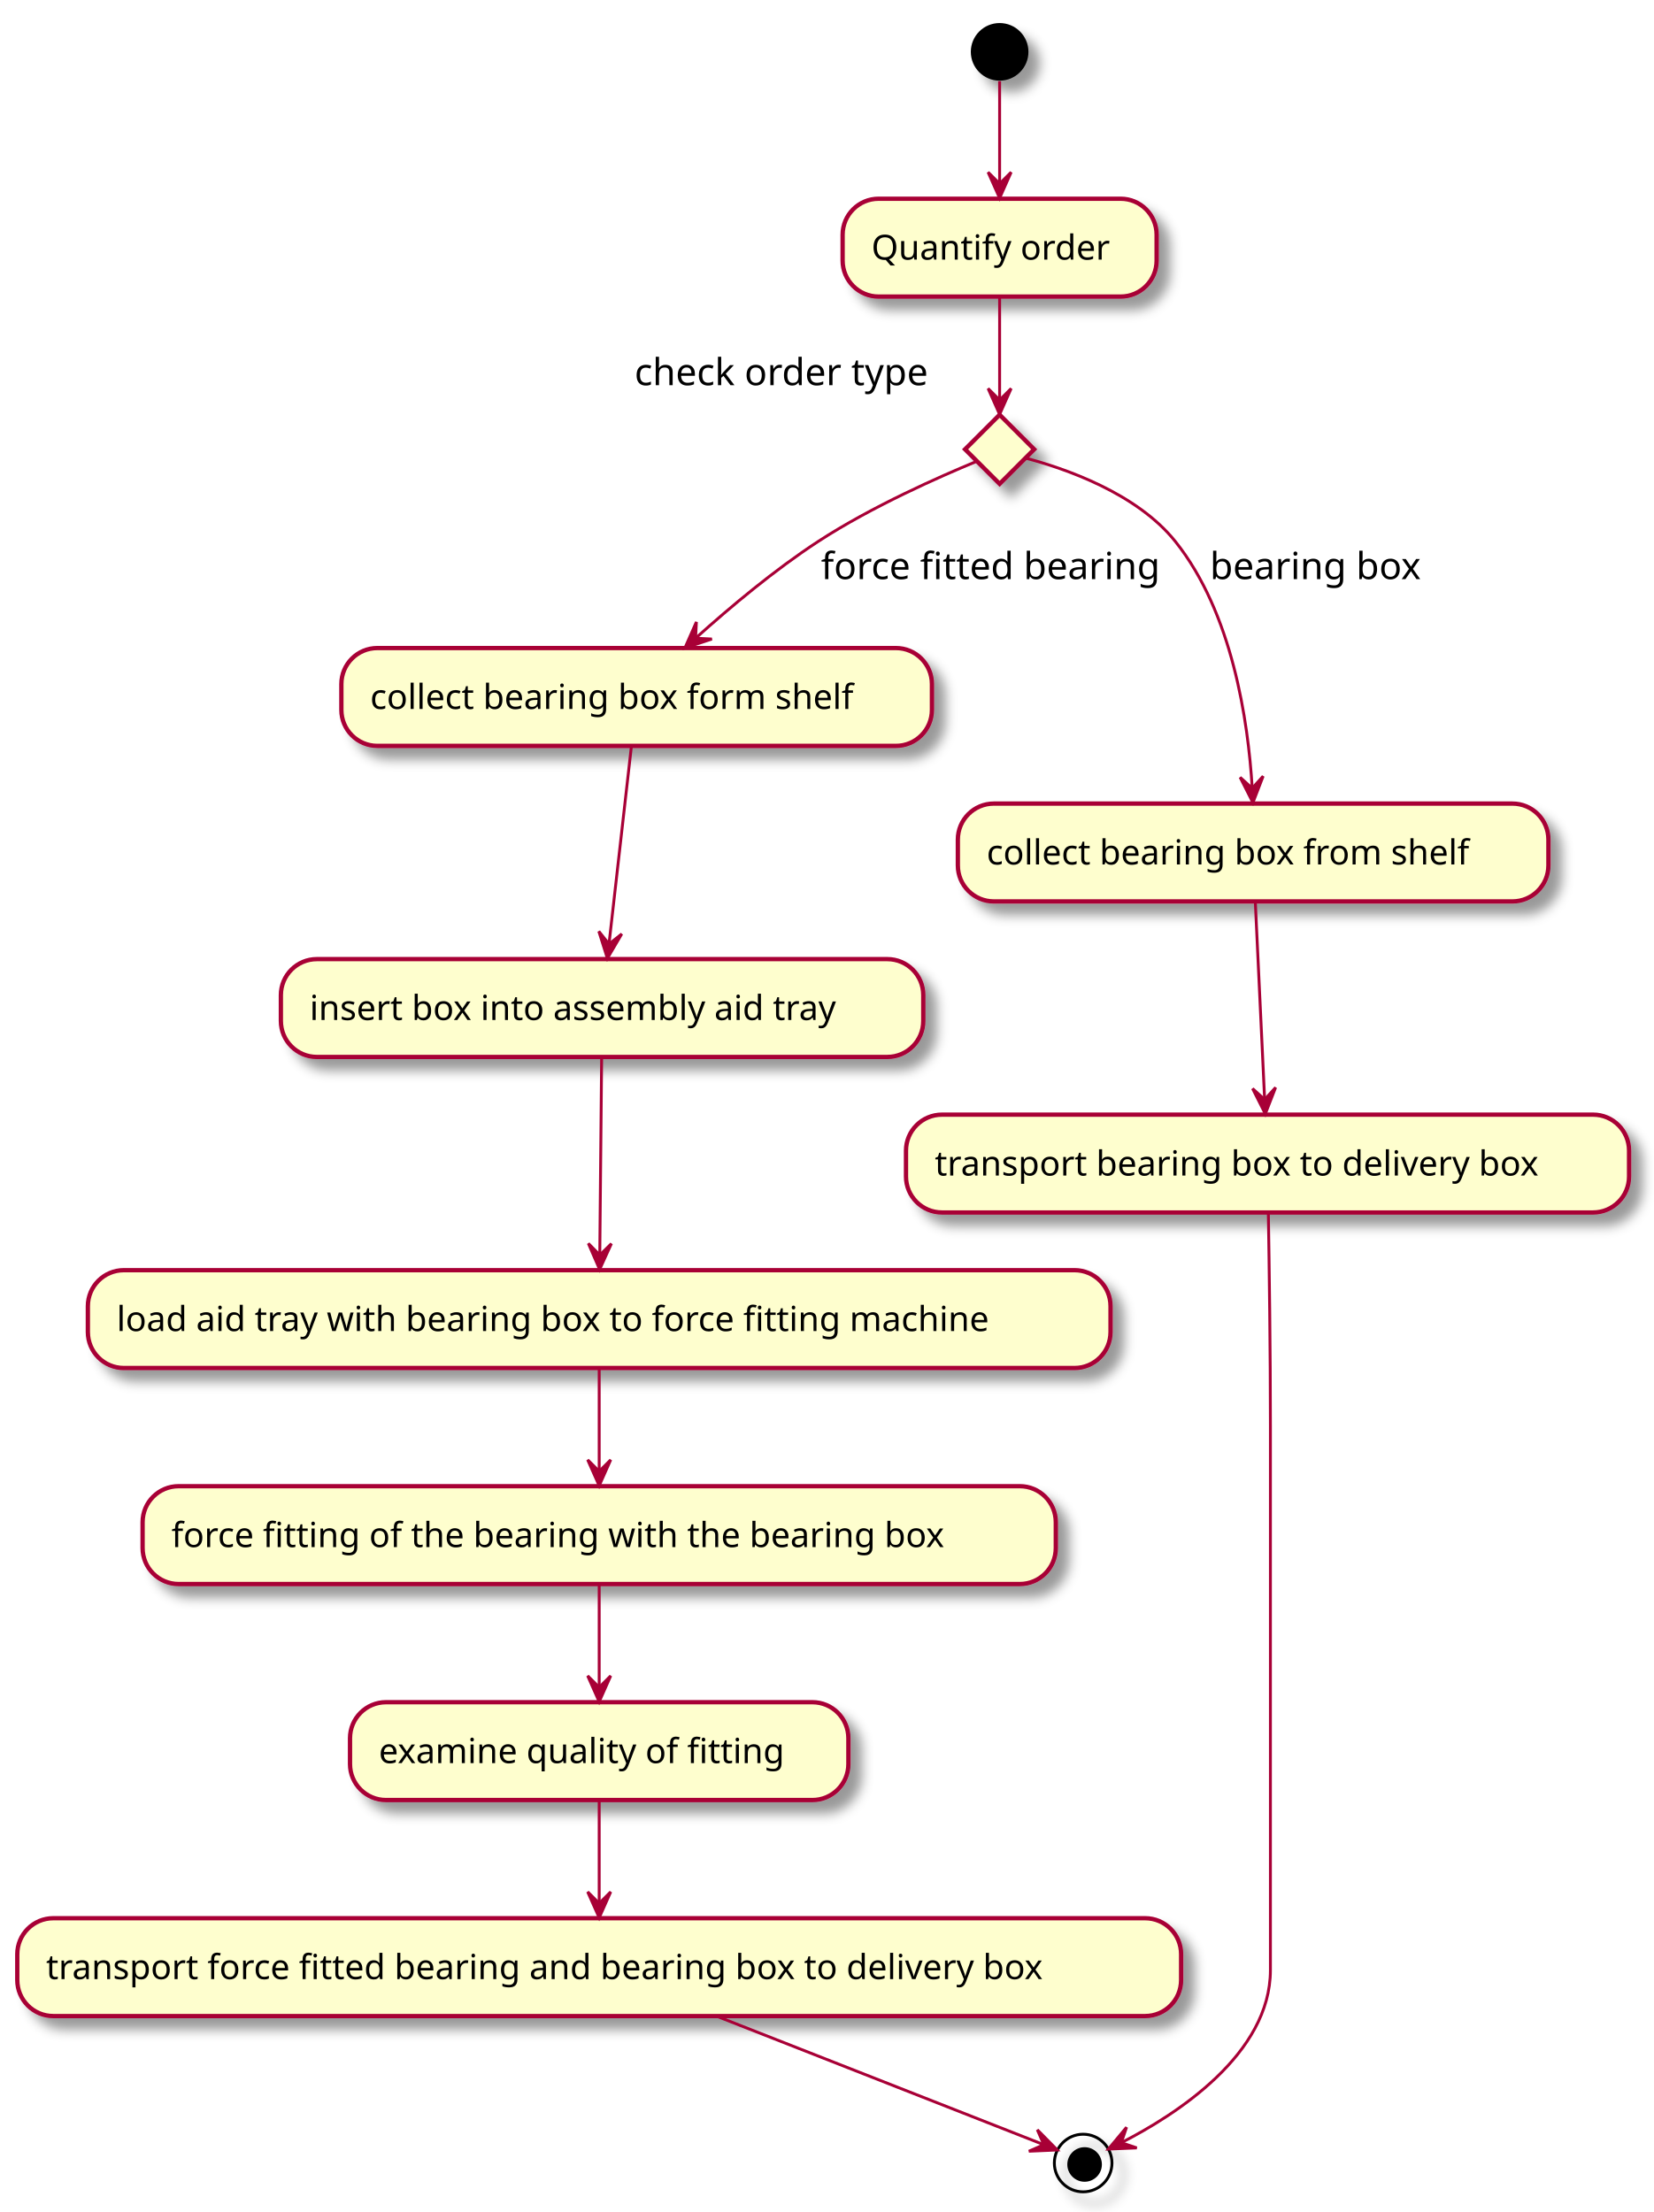
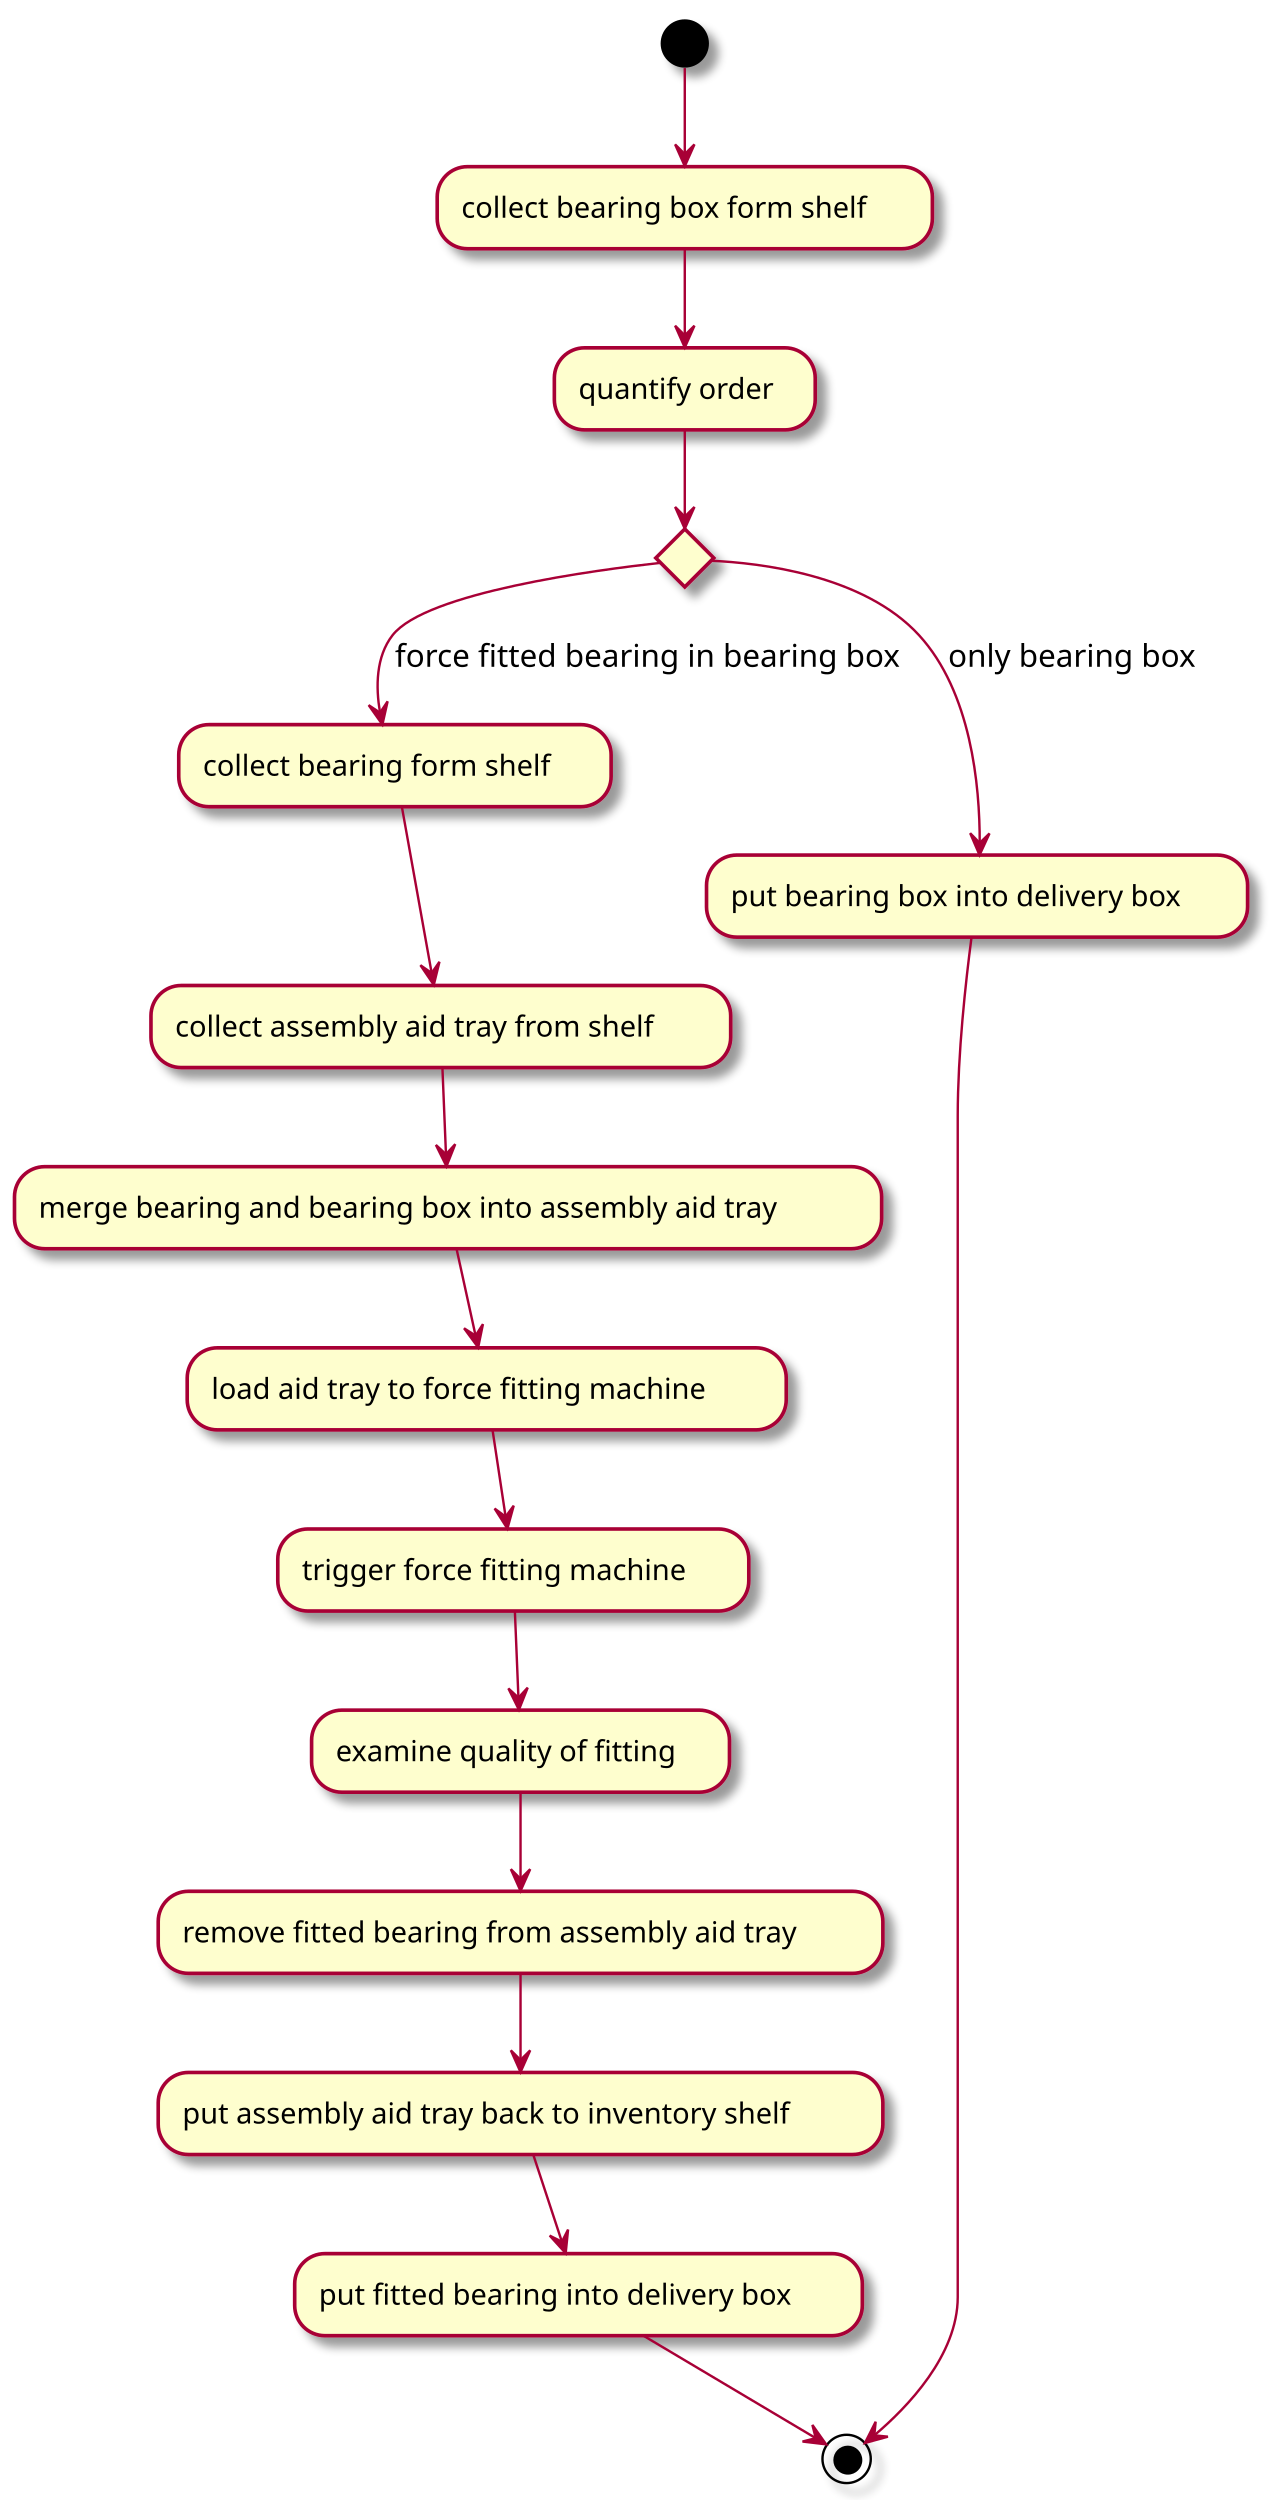
- <svg xmlns="http://www.w3.org/2000/svg" height="768px" style="width:574px;height:768px;" version="1.1" viewBox="0 0 574 768" width="574px">
+ <svg xmlns="http://www.w3.org/2000/svg" height="1035px" style="width:525px;height:1035px;" version="1.1" viewBox="0 0 525 1035" width="525px">
  <defs>
    <filter height="300%" id="f1" width="300%" x="-1" y="-1">
      <feGaussianBlur result="blurOut" stdDeviation="2.0" />
      <feColorMatrix in="blurOut" result="blurOut2" type="matrix" values="0 0 0 0 0 0 0 0 0 0 0 0 0 0 0 0 0 0 .4 0" />
      <feOffset dx="4.0" dy="4.0" in="blurOut2" result="blurOut3" />
      <feBlend in="SourceGraphic" in2="blurOut3" mode="normal" />
    </filter>
  </defs>
  <g>
-     <ellipse cx="347" cy="18" fill="#000000" filter="url(#f1)" rx="10" ry="10" style="stroke: none; stroke-width: 1.0;" />
-     <rect fill="#FEFECE" filter="url(#f1)" height="33.969" rx="12.5" ry="12.5" style="stroke: #A80036; stroke-width: 1.5;" width="109" x="292.5" y="69" />
-     <text fill="#000000" font-family="sans-serif" font-size="12" lengthAdjust="spacingAndGlyphs" textLength="89" x="302.5" y="90.139">Quantify order</text>
-     <polygon fill="#FEFECE" filter="url(#f1)" points="347,144,359,156,347,168,335,156,347,144" style="stroke: #A80036; stroke-width: 1.5;" />
-     <rect fill="#FEFECE" filter="url(#f1)" height="33.969" rx="12.5" ry="12.5" style="stroke: #A80036; stroke-width: 1.5;" width="205" x="118.5" y="225" />
-     <text fill="#000000" font-family="sans-serif" font-size="12" lengthAdjust="spacingAndGlyphs" textLength="185" x="128.5" y="246.139">collect bearing box form shelf</text>
-     <rect fill="#FEFECE" filter="url(#f1)" height="33.969" rx="12.5" ry="12.5" style="stroke: #A80036; stroke-width: 1.5;" width="223" x="97.5" y="333" />
-     <text fill="#000000" font-family="sans-serif" font-size="12" lengthAdjust="spacingAndGlyphs" textLength="203" x="107.5" y="354.139">insert box into assembly aid tray</text>
-     <rect fill="#FEFECE" filter="url(#f1)" height="33.969" rx="12.5" ry="12.5" style="stroke: #A80036; stroke-width: 1.5;" width="355" x="30.5" y="441" />
-     <text fill="#000000" font-family="sans-serif" font-size="12" lengthAdjust="spacingAndGlyphs" textLength="335" x="40.5" y="462.139">load aid tray with bearing box to force fitting machine</text>
-     <rect fill="#FEFECE" filter="url(#f1)" height="33.969" rx="12.5" ry="12.5" style="stroke: #A80036; stroke-width: 1.5;" width="317" x="49.5" y="516" />
-     <text fill="#000000" font-family="sans-serif" font-size="12" lengthAdjust="spacingAndGlyphs" textLength="297" x="59.5" y="537.139">force fitting of the bearing with the bearing box</text>
-     <rect fill="#FEFECE" filter="url(#f1)" height="33.969" rx="12.5" ry="12.5" style="stroke: #A80036; stroke-width: 1.5;" width="173" x="121.5" y="591" />
-     <text fill="#000000" font-family="sans-serif" font-size="12" lengthAdjust="spacingAndGlyphs" textLength="153" x="131.5" y="612.139">examine quality of fitting</text>
-     <rect fill="#FEFECE" filter="url(#f1)" height="33.969" rx="12.5" ry="12.5" style="stroke: #A80036; stroke-width: 1.5;" width="404" x="6" y="666" />
-     <text fill="#000000" font-family="sans-serif" font-size="12" lengthAdjust="spacingAndGlyphs" textLength="384" x="16" y="687.139">transport force fitted bearing and bearing box to delivery box</text>
-     <ellipse cx="376" cy="751" fill="none" filter="url(#f1)" rx="10" ry="10" style="stroke: #000000; stroke-width: 1.0;" />
-     <ellipse cx="376.5" cy="751.5" fill="#000000" rx="6" ry="6" style="stroke: none; stroke-width: 1.0;" />
-     <rect fill="#FEFECE" filter="url(#f1)" height="33.969" rx="12.5" ry="12.5" style="stroke: #A80036; stroke-width: 1.5;" width="205" x="332.5" y="279" />
-     <text fill="#000000" font-family="sans-serif" font-size="12" lengthAdjust="spacingAndGlyphs" textLength="185" x="342.5" y="300.139">collect bearing box from shelf</text>
-     <rect fill="#FEFECE" filter="url(#f1)" height="33.969" rx="12.5" ry="12.5" style="stroke: #A80036; stroke-width: 1.5;" width="251" x="314.5" y="387" />
-     <text fill="#000000" font-family="sans-serif" font-size="12" lengthAdjust="spacingAndGlyphs" textLength="231" x="324.5" y="408.139">transport bearing box to delivery box</text>
-     <path d="M347,28.177 C347,37.269 347,51.527 347,63.485 " fill="none" style="stroke: #A80036; stroke-width: 1.0;" />
-     <polygon fill="#A80036" points="347,68.791,351,59.791,347,63.791,343,59.791,347,68.791" style="stroke: #A80036; stroke-width: 1.0;" />
-     <path d="M347,103.115 C347,113.916 347,128.082 347,138.883 " fill="none" style="stroke: #A80036; stroke-width: 1.0;" />
-     <polygon fill="#A80036" points="347,143.885,351,134.885,347,138.885,343,134.885,347,143.885" style="stroke: #A80036; stroke-width: 1.0;" />
-     <text fill="#000000" font-family="sans-serif" font-size="13" lengthAdjust="spacingAndGlyphs" textLength="107" x="220.272" y="133.743">check order type</text>
-     <path d="M338.908,160.233 C326.582,165.32 302.578,175.873 284,188 C268.946,197.827 253.476,210.792 241.633,221.439 " fill="none" style="stroke: #A80036; stroke-width: 1.0;" />
-     <polygon fill="#A80036" points="237.762,224.953,247.114,221.865,241.464,221.592,241.737,215.942,237.762,224.953" style="stroke: #A80036; stroke-width: 1.0;" />
-     <text fill="#000000" font-family="sans-serif" font-size="13" lengthAdjust="spacingAndGlyphs" textLength="121" x="285" y="201.067">force fitted bearing</text>
-     <path d="M219.177,259.099 C217.107,277.388 213.719,307.315 211.426,327.567 " fill="none" style="stroke: #A80036; stroke-width: 1.0;" />
-     <polygon fill="#A80036" points="210.84,332.749,215.828,324.257,211.403,327.781,207.879,323.356,210.84,332.749" style="stroke: #A80036; stroke-width: 1.0;" />
-     <path d="M208.848,367.099 C208.676,385.388 208.393,415.315 208.202,435.567 " fill="none" style="stroke: #A80036; stroke-width: 1.0;" />
-     <polygon fill="#A80036" points="208.153,440.749,212.238,431.787,208.2,435.749,204.238,431.712,208.153,440.749" style="stroke: #A80036; stroke-width: 1.0;" />
-     <path d="M208,475.201 C208,485.692 208,499.463 208,510.818 " fill="none" style="stroke: #A80036; stroke-width: 1.0;" />
-     <polygon fill="#A80036" points="208,515.844,212,506.844,208,510.844,204,506.844,208,515.844" style="stroke: #A80036; stroke-width: 1.0;" />
-     <path d="M208,550.201 C208,560.692 208,574.463 208,585.818 " fill="none" style="stroke: #A80036; stroke-width: 1.0;" />
-     <polygon fill="#A80036" points="208,590.844,212,581.844,208,585.844,204,581.844,208,590.844" style="stroke: #A80036; stroke-width: 1.0;" />
-     <path d="M208,625.201 C208,635.692 208,649.463 208,660.818 " fill="none" style="stroke: #A80036; stroke-width: 1.0;" />
-     <polygon fill="#A80036" points="208,665.844,212,656.844,208,660.844,204,656.844,208,665.844" style="stroke: #A80036; stroke-width: 1.0;" />
-     <path d="M249.097,700.145 C285.918,714.611 337.771,734.982 362.22,744.586 " fill="none" style="stroke: #A80036; stroke-width: 1.0;" />
-     <polygon fill="#A80036" points="367.006,746.466,360.092,739.452,362.352,744.638,357.167,746.898,367.006,746.466" style="stroke: #A80036; stroke-width: 1.0;" />
-     <path d="M355.962,159.038 C369.369,162.565 394.508,171.106 408,188 C427.785,212.774 433.273,250.23 434.681,273.621 " fill="none" style="stroke: #A80036; stroke-width: 1.0;" />
-     <polygon fill="#A80036" points="434.935,278.675,438.477,269.485,434.684,273.681,430.488,269.887,434.935,278.675" style="stroke: #A80036; stroke-width: 1.0;" />
-     <text fill="#000000" font-family="sans-serif" font-size="13" lengthAdjust="spacingAndGlyphs" textLength="75" x="420" y="201.067">bearing box</text>
-     <path d="M435.759,313.099 C436.622,331.388 438.034,361.315 438.989,381.567 " fill="none" style="stroke: #A80036; stroke-width: 1.0;" />
-     <polygon fill="#A80036" points="439.233,386.749,442.804,377.57,438.997,381.755,434.813,377.948,439.233,386.749" style="stroke: #A80036; stroke-width: 1.0;" />
-     <path d="M440.289,421.258 C440.585,439.282 441,469.217 441,495 C441,495 441,495 441,684 C441,713.207 408.288,734.19 389.276,743.918 " fill="none" style="stroke: #A80036; stroke-width: 1.0;" />
-     <polygon fill="#A80036" points="384.766,746.147,394.607,745.745,389.248,743.932,391.062,738.573,384.766,746.147" style="stroke: #A80036; stroke-width: 1.0;" />
+     <ellipse cx="283.5" cy="18" fill="#000000" filter="url(#f1)" rx="10" ry="10" style="stroke: none; stroke-width: 1.0;" />
+     <rect fill="#FEFECE" filter="url(#f1)" height="33.969" rx="12.5" ry="12.5" style="stroke: #A80036; stroke-width: 1.5;" width="205" x="181" y="69" />
+     <text fill="#000000" font-family="sans-serif" font-size="12" lengthAdjust="spacingAndGlyphs" textLength="185" x="191" y="90.139">collect bearing box form shelf</text>
+     <rect fill="#FEFECE" filter="url(#f1)" height="33.969" rx="12.5" ry="12.5" style="stroke: #A80036; stroke-width: 1.5;" width="108" x="229.5" y="144" />
+     <text fill="#000000" font-family="sans-serif" font-size="12" lengthAdjust="spacingAndGlyphs" textLength="88" x="239.5" y="165.139">quantify order</text>
+     <polygon fill="#FEFECE" filter="url(#f1)" points="283.5,219,295.5,231,283.5,243,271.5,231,283.5,219" style="stroke: #A80036; stroke-width: 1.5;" />
+     <rect fill="#FEFECE" filter="url(#f1)" height="33.969" rx="12.5" ry="12.5" style="stroke: #A80036; stroke-width: 1.5;" width="179" x="74" y="300" />
+     <text fill="#000000" font-family="sans-serif" font-size="12" lengthAdjust="spacingAndGlyphs" textLength="159" x="84" y="321.139">collect bearing form shelf</text>
+     <rect fill="#FEFECE" filter="url(#f1)" height="33.969" rx="12.5" ry="12.5" style="stroke: #A80036; stroke-width: 1.5;" width="240" x="62.5" y="408" />
+     <text fill="#000000" font-family="sans-serif" font-size="12" lengthAdjust="spacingAndGlyphs" textLength="220" x="72.5" y="429.139">collect assembly aid tray from shelf</text>
+     <rect fill="#FEFECE" filter="url(#f1)" height="33.969" rx="12.5" ry="12.5" style="stroke: #A80036; stroke-width: 1.5;" width="359" x="6" y="483" />
+     <text fill="#000000" font-family="sans-serif" font-size="12" lengthAdjust="spacingAndGlyphs" textLength="339" x="16" y="504.139">merge bearing and bearing box into assembly aid tray</text>
+     <rect fill="#FEFECE" filter="url(#f1)" height="33.969" rx="12.5" ry="12.5" style="stroke: #A80036; stroke-width: 1.5;" width="248" x="77.5" y="558" />
+     <text fill="#000000" font-family="sans-serif" font-size="12" lengthAdjust="spacingAndGlyphs" textLength="228" x="87.5" y="579.139">load aid tray to force fitting machine</text>
+     <rect fill="#FEFECE" filter="url(#f1)" height="33.969" rx="12.5" ry="12.5" style="stroke: #A80036; stroke-width: 1.5;" width="195" x="115" y="633" />
+     <text fill="#000000" font-family="sans-serif" font-size="12" lengthAdjust="spacingAndGlyphs" textLength="175" x="125" y="654.139">trigger force fitting machine</text>
+     <rect fill="#FEFECE" filter="url(#f1)" height="33.969" rx="12.5" ry="12.5" style="stroke: #A80036; stroke-width: 1.5;" width="173" x="129" y="708" />
+     <text fill="#000000" font-family="sans-serif" font-size="12" lengthAdjust="spacingAndGlyphs" textLength="153" x="139" y="729.139">examine quality of fitting</text>
+     <rect fill="#FEFECE" filter="url(#f1)" height="33.969" rx="12.5" ry="12.5" style="stroke: #A80036; stroke-width: 1.5;" width="300" x="65.5" y="783" />
+     <text fill="#000000" font-family="sans-serif" font-size="12" lengthAdjust="spacingAndGlyphs" textLength="280" x="75.5" y="804.139">remove fitted bearing from assembly aid tray</text>
+     <rect fill="#FEFECE" filter="url(#f1)" height="33.969" rx="12.5" ry="12.5" style="stroke: #A80036; stroke-width: 1.5;" width="300" x="65.5" y="858" />
+     <text fill="#000000" font-family="sans-serif" font-size="12" lengthAdjust="spacingAndGlyphs" textLength="280" x="75.5" y="879.139">put assembly aid tray back to inventory shelf</text>
+     <rect fill="#FEFECE" filter="url(#f1)" height="33.969" rx="12.5" ry="12.5" style="stroke: #A80036; stroke-width: 1.5;" width="235" x="122" y="933" />
+     <text fill="#000000" font-family="sans-serif" font-size="12" lengthAdjust="spacingAndGlyphs" textLength="215" x="132" y="954.139">put fitted bearing into delivery box</text>
+     <ellipse cx="350.5" cy="1018" fill="none" filter="url(#f1)" rx="10" ry="10" style="stroke: #000000; stroke-width: 1.0;" />
+     <ellipse cx="351" cy="1018.5" fill="#000000" rx="6" ry="6" style="stroke: none; stroke-width: 1.0;" />
+     <rect fill="#FEFECE" filter="url(#f1)" height="33.969" rx="12.5" ry="12.5" style="stroke: #A80036; stroke-width: 1.5;" width="224" x="292.5" y="354" />
+     <text fill="#000000" font-family="sans-serif" font-size="12" lengthAdjust="spacingAndGlyphs" textLength="204" x="302.5" y="375.139">put bearing box into delivery box</text>
+     <path d="M283.5,28.177 C283.5,37.269 283.5,51.527 283.5,63.485 " fill="none" style="stroke: #A80036; stroke-width: 1.0;" />
+     <polygon fill="#A80036" points="283.5,68.791,287.5,59.791,283.5,63.791,279.5,59.791,283.5,68.791" style="stroke: #A80036; stroke-width: 1.0;" />
+     <path d="M283.5,103.201 C283.5,113.692 283.5,127.463 283.5,138.818 " fill="none" style="stroke: #A80036; stroke-width: 1.0;" />
+     <polygon fill="#A80036" points="283.5,143.844,287.5,134.844,283.5,138.844,279.5,134.844,283.5,143.844" style="stroke: #A80036; stroke-width: 1.0;" />
+     <path d="M283.5,178.115 C283.5,188.916 283.5,203.082 283.5,213.883 " fill="none" style="stroke: #A80036; stroke-width: 1.0;" />
+     <polygon fill="#A80036" points="283.5,218.885,287.5,209.885,283.5,213.885,279.5,209.885,283.5,218.885" style="stroke: #A80036; stroke-width: 1.0;" />
+     <text fill="#000000" font-family="sans-serif" font-size="13" lengthAdjust="spacingAndGlyphs" textLength="0" x="282.675" y="207.888" />
+     <path d="M273.41,233.024 C246.881,235.944 176.261,245.269 162.5,263 C155.614,271.872 155.521,284.329 157.308,294.937 " fill="none" style="stroke: #A80036; stroke-width: 1.0;" />
+     <polygon fill="#A80036" points="158.315,299.972,160.473,290.363,157.335,295.069,152.629,291.931,158.315,299.972" style="stroke: #A80036; stroke-width: 1.0;" />
+     <text fill="#000000" font-family="sans-serif" font-size="13" lengthAdjust="spacingAndGlyphs" textLength="215" x="163.5" y="276.067">force fitted bearing in bearing box</text>
+     <path d="M166.386,334.099 C169.678,352.466 175.074,382.57 178.704,402.825 " fill="none" style="stroke: #A80036; stroke-width: 1.0;" />
+     <polygon fill="#A80036" points="179.587,407.749,181.935,398.184,178.704,402.828,174.061,399.597,179.587,407.749" style="stroke: #A80036; stroke-width: 1.0;" />
+     <path d="M183.166,442.201 C183.597,452.692 184.163,466.463 184.629,477.818 " fill="none" style="stroke: #A80036; stroke-width: 1.0;" />
+     <polygon fill="#A80036" points="184.836,482.844,188.465,473.688,184.632,477.848,180.472,474.015,184.836,482.844" style="stroke: #A80036; stroke-width: 1.0;" />
+     <path d="M189.051,517.201 C191.35,527.692 194.369,541.463 196.857,552.818 " fill="none" style="stroke: #A80036; stroke-width: 1.0;" />
+     <polygon fill="#A80036" points="197.959,557.844,199.938,548.196,196.888,552.96,192.124,549.91,197.959,557.844" style="stroke: #A80036; stroke-width: 1.0;" />
+     <path d="M203.941,592.201 C205.522,602.692 207.597,616.463 209.308,627.818 " fill="none" style="stroke: #A80036; stroke-width: 1.0;" />
+     <polygon fill="#A80036" points="210.066,632.844,212.679,623.348,209.32,627.9,204.768,624.541,210.066,632.844" style="stroke: #A80036; stroke-width: 1.0;" />
+     <path d="M213.166,667.201 C213.597,677.692 214.163,691.463 214.629,702.818 " fill="none" style="stroke: #A80036; stroke-width: 1.0;" />
+     <polygon fill="#A80036" points="214.836,707.844,218.465,698.688,214.632,702.848,210.472,699.015,214.836,707.844" style="stroke: #A80036; stroke-width: 1.0;" />
+     <path d="M215.5,742.201 C215.5,752.692 215.5,766.463 215.5,777.818 " fill="none" style="stroke: #A80036; stroke-width: 1.0;" />
+     <polygon fill="#A80036" points="215.5,782.844,219.5,773.844,215.5,777.844,211.5,773.844,215.5,782.844" style="stroke: #A80036; stroke-width: 1.0;" />
+     <path d="M215.5,817.201 C215.5,827.692 215.5,841.463 215.5,852.818 " fill="none" style="stroke: #A80036; stroke-width: 1.0;" />
+     <polygon fill="#A80036" points="215.5,857.844,219.5,848.844,215.5,852.844,211.5,848.844,215.5,857.844" style="stroke: #A80036; stroke-width: 1.0;" />
+     <path d="M220.826,892.201 C224.275,902.692 228.803,916.463 232.536,927.818 " fill="none" style="stroke: #A80036; stroke-width: 1.0;" />
+     <polygon fill="#A80036" points="234.189,932.844,235.179,923.045,232.628,928.094,227.579,925.543,234.189,932.844" style="stroke: #A80036; stroke-width: 1.0;" />
+     <path d="M266.654,967.145 C289.182,980.54 320.227,999 337.525,1009.285 " fill="none" style="stroke: #A80036; stroke-width: 1.0;" />
+     <polygon fill="#A80036" points="342.02,1011.958,336.329,1003.92,337.723,1009.402,332.24,1010.796,342.02,1011.958" style="stroke: #A80036; stroke-width: 1.0;" />
+     <path d="M294.36,232.148 C314.48,233.041 357.585,237.957 380.5,263 C402.007,286.504 405.652,325.001 405.597,348.847 " fill="none" style="stroke: #A80036; stroke-width: 1.0;" />
+     <polygon fill="#A80036" points="405.527,353.993,409.65,345.049,405.596,348.993,401.651,344.939,405.527,353.993" style="stroke: #A80036; stroke-width: 1.0;" />
+     <text fill="#000000" font-family="sans-serif" font-size="13" lengthAdjust="spacingAndGlyphs" textLength="105" x="392.5" y="276.067">only bearing box</text>
+     <path d="M402.186,388.22 C399.823,406.211 396.5,436.117 396.5,462 C396.5,462 396.5,462 396.5,951 C396.5,975.049 375.69,996.605 362.063,1008.143 " fill="none" style="stroke: #A80036; stroke-width: 1.0;" />
+     <polygon fill="#A80036" points="358.096,1011.393,367.592,1008.781,361.963,1008.223,362.521,1002.594,358.096,1011.393" style="stroke: #A80036; stroke-width: 1.0;" />
  </g>
</svg>
